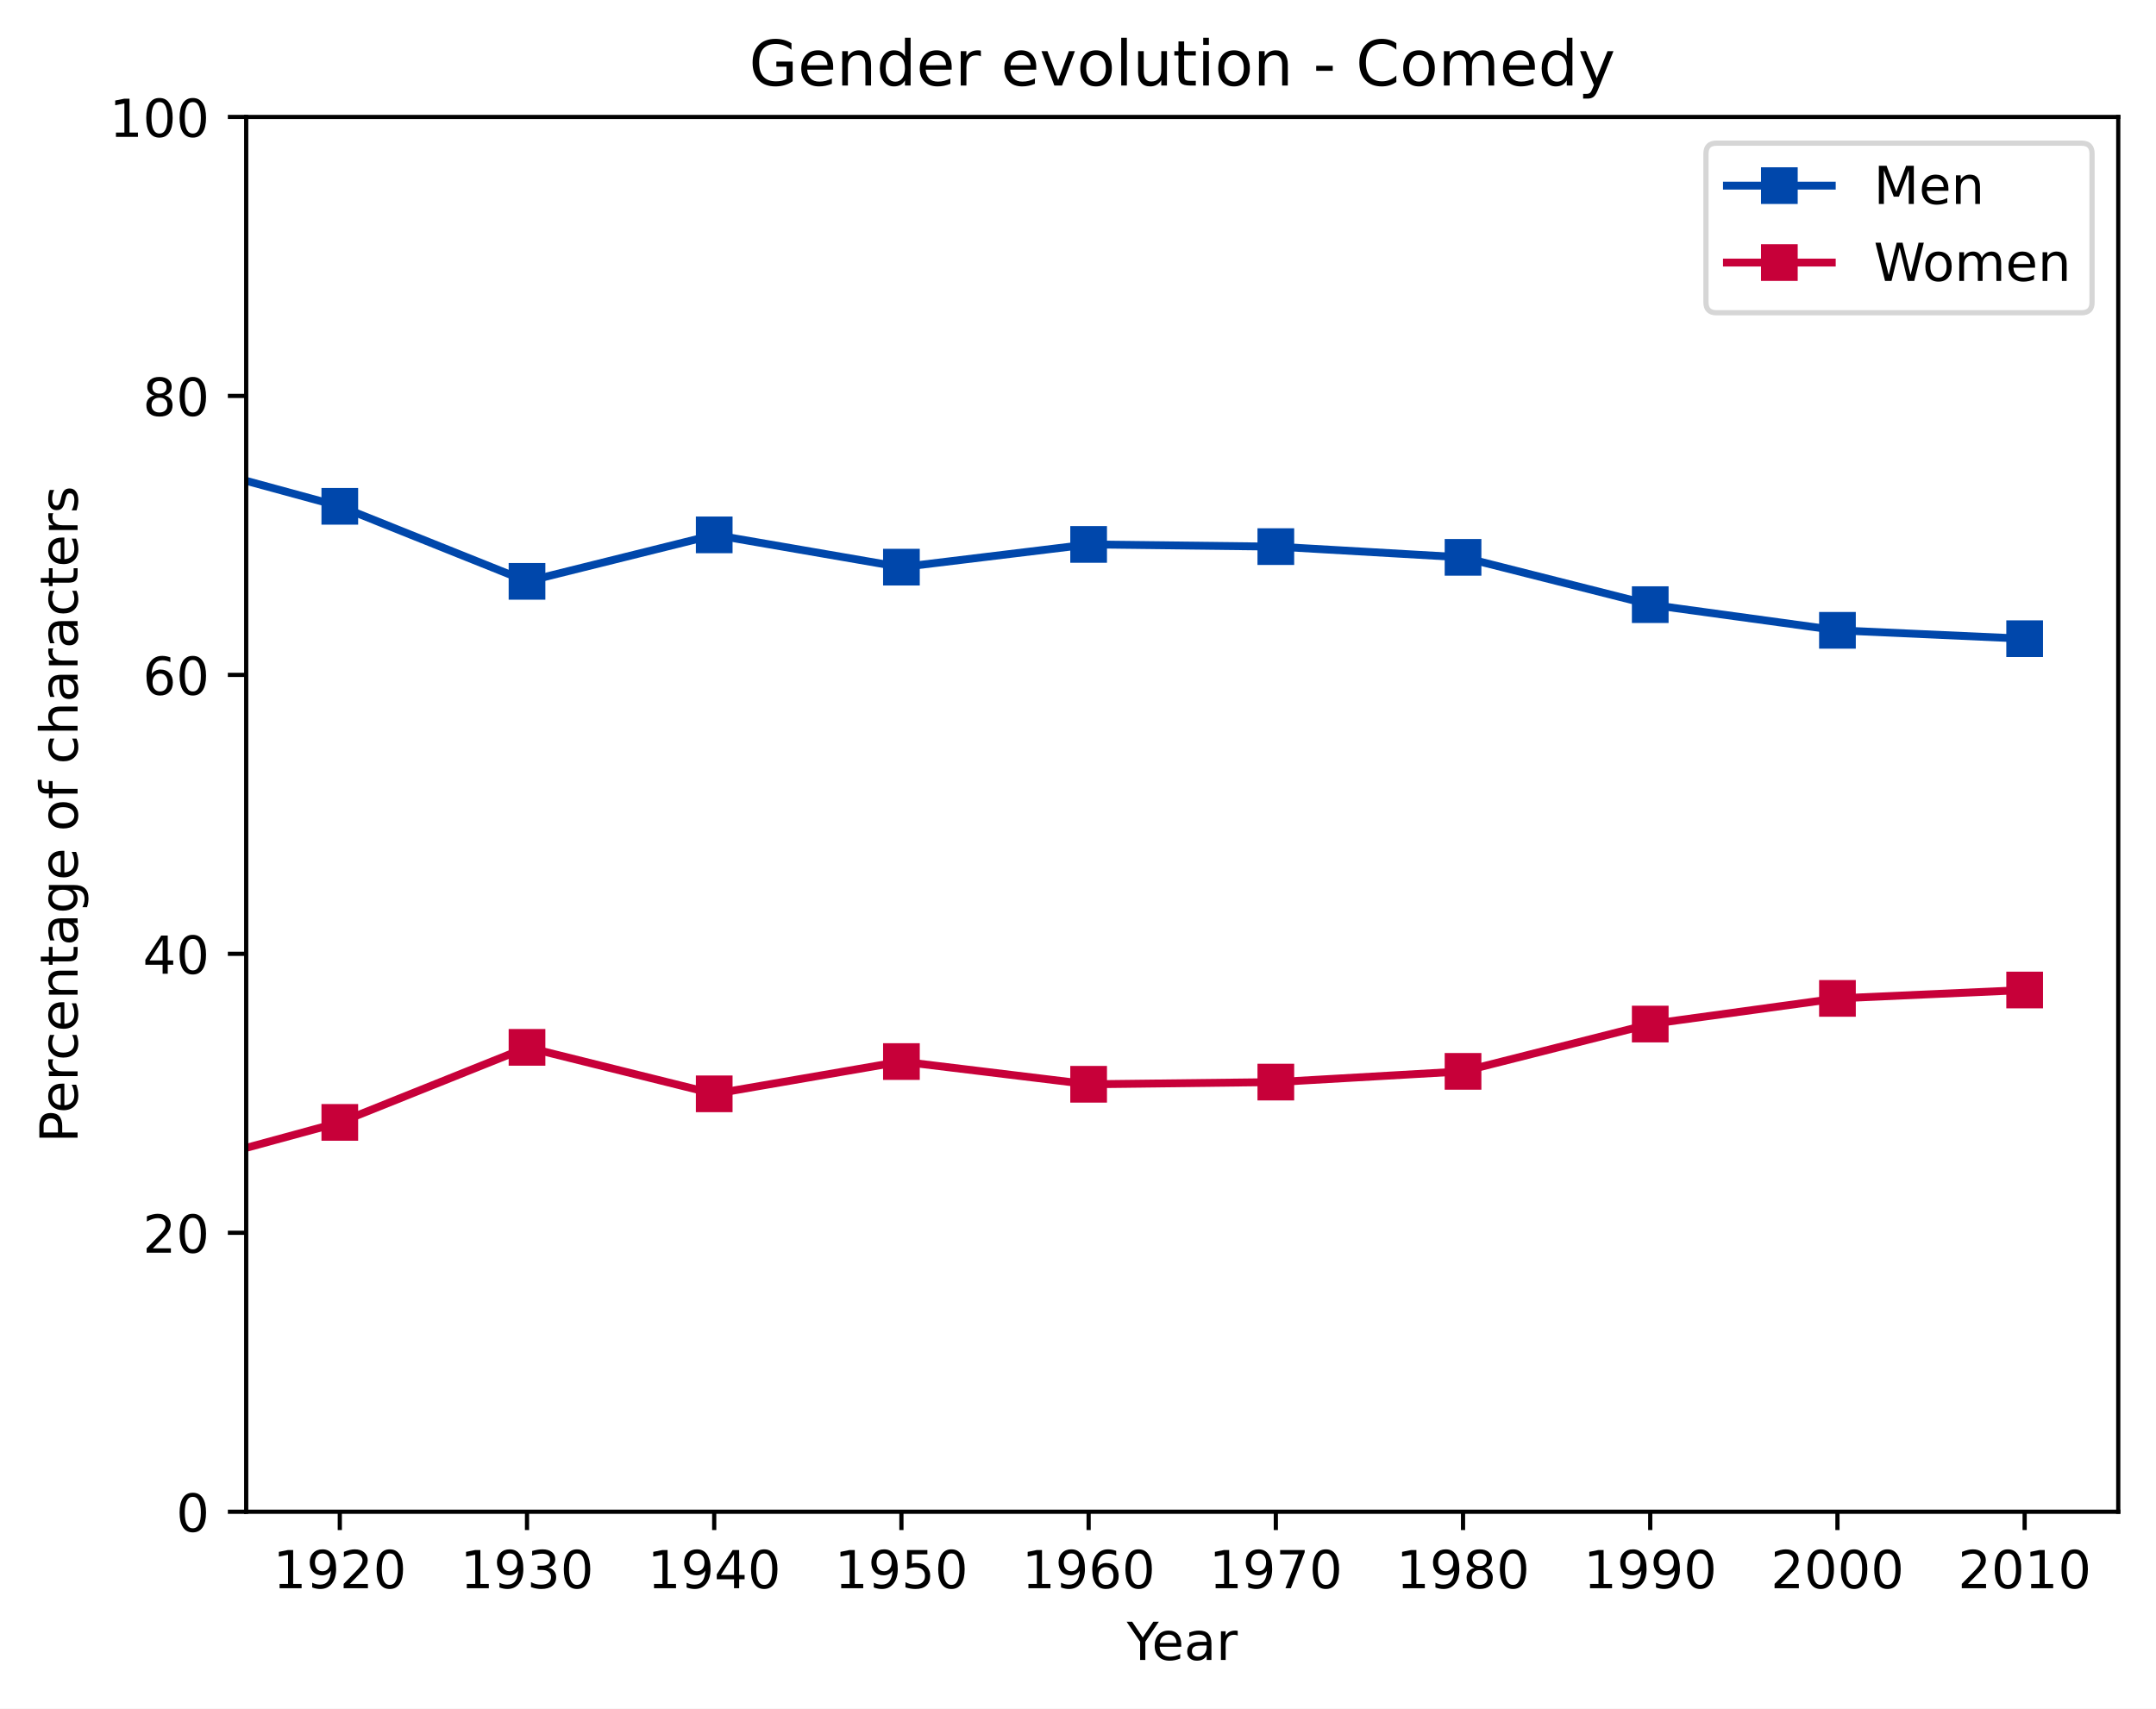
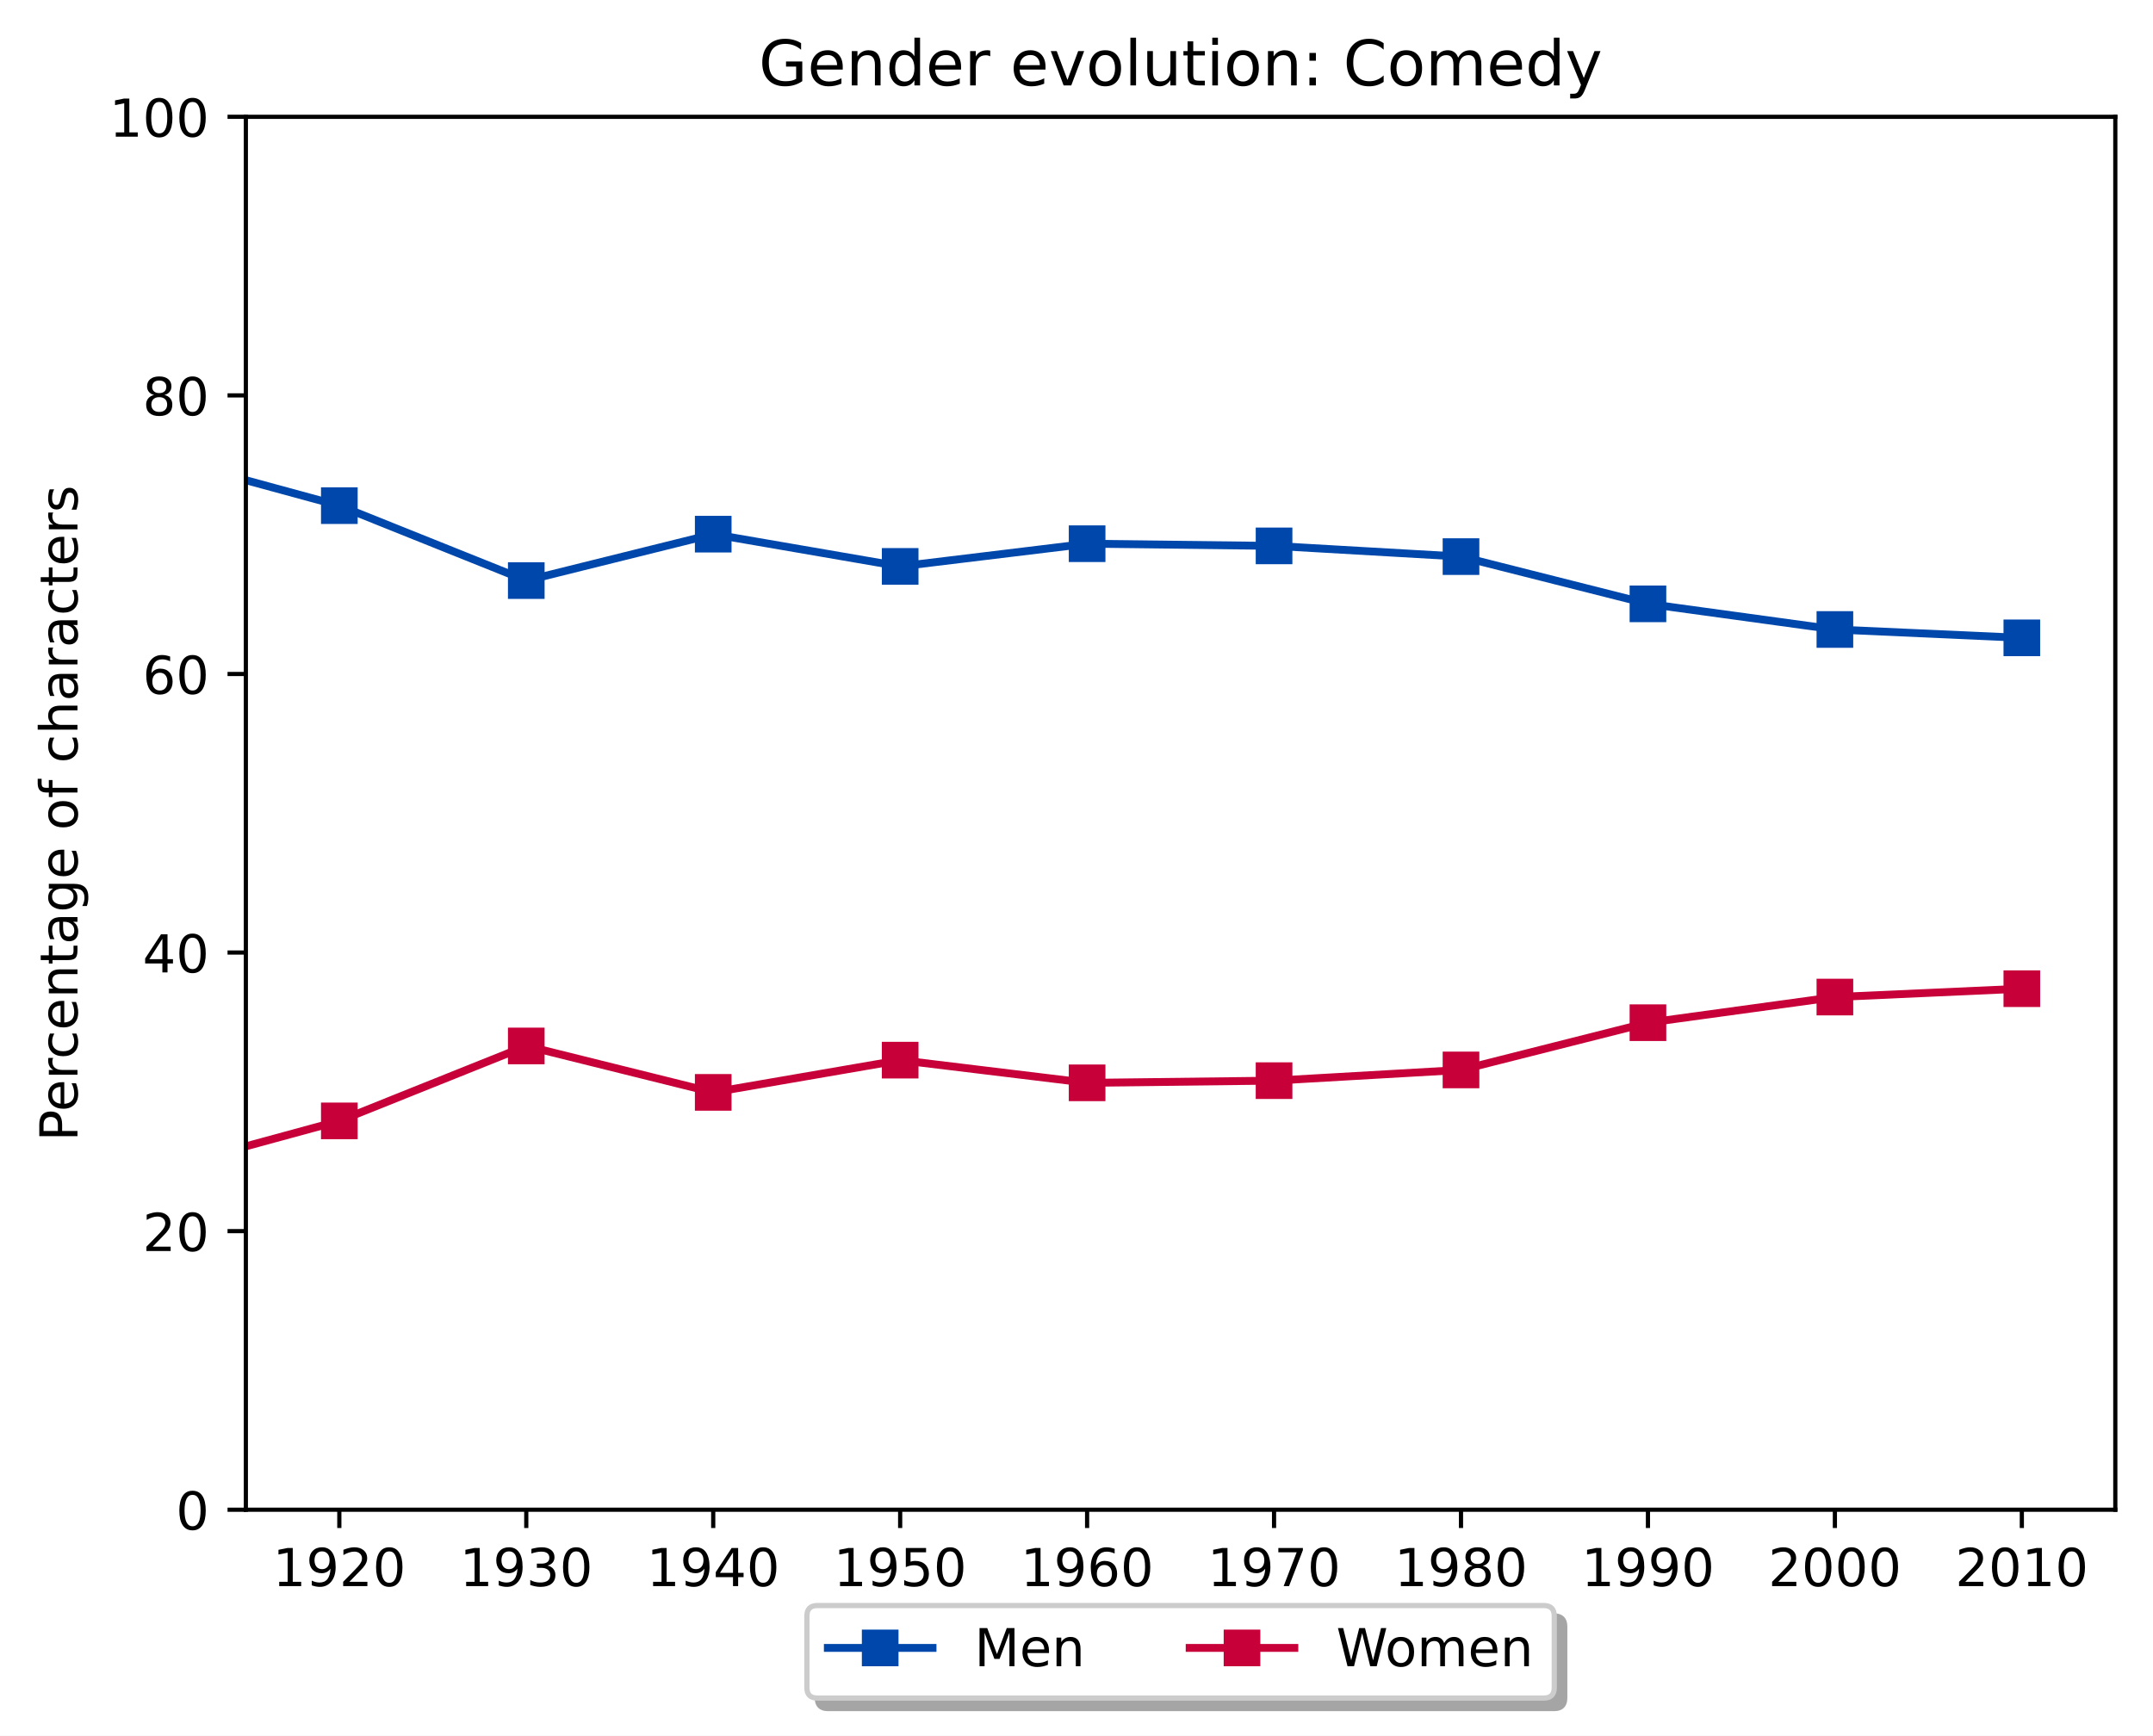
- <svg xmlns="http://www.w3.org/2000/svg" xmlns:xlink="http://www.w3.org/1999/xlink" width="411.286pt" height="325.986pt" viewBox="0 0 411.286 325.986" version="1.1">
+ <svg xmlns="http://www.w3.org/2000/svg" xmlns:xlink="http://www.w3.org/1999/xlink" width="411.286pt" height="331.614pt" viewBox="0 0 411.286 331.614" version="1.1">
  <defs>
    <style type="text/css">*{stroke-linejoin: round; stroke-linecap: butt}</style>
  </defs>
  <g id="figure_1">
    <g id="patch_1">
-       <path d="M 0 325.986  L 411.286 325.986  L 411.286 0  L 0 0  z " style="fill: #ffffff" />
+       <path d="M 0 331.614  L 411.286 331.614  L 411.286 0  L 0 0  z " style="fill: #ffffff" />
    </g>
    <g id="axes_1">
      <g id="patch_2">
        <path d="M 46.966 288.43  L 404.086 288.43  L 404.086 22.318  L 46.966 22.318  z " style="fill: #ffffff" />
      </g>
      <g id="matplotlib.axis_1">
        <g id="xtick_1">
          <g id="line2d_1">
            <defs>
-               <path id="maeb7e14c32" d="M 0 0  L 0 3.5  " style="stroke: #000000; stroke-width: 0.8" />
-             </defs>
-             <g>
-               <use xlink:href="#maeb7e14c32" x="64.822" y="288.43" style="stroke: #000000; stroke-width: 0.8" />
+               <path id="m5ded180613" d="M 0 0  L 0 3.5  " style="stroke: #000000; stroke-width: 0.8" />
+             </defs>
+             <g>
+               <use xlink:href="#m5ded180613" x="64.822" y="288.43" style="stroke: #000000; stroke-width: 0.8" />
            </g>
          </g>
          <g id="text_1">
            <g transform="translate(52.09663 303.0286)scale(0.1 -0.1)">
              <defs>
                <path id="DejaVuSans-31" d="M 794 531  L 1825 531  L 1825 4091  L 703 3866  L 703 4441  L 1819 4666  L 2450 4666  L 2450 531  L 3481 531  L 3481 0  L 794 0  L 794 531  z " transform="scale(0.015625)" />
                <path id="DejaVuSans-39" d="M 703 97  L 703 672  Q 941 559 1184 500  Q 1428 441 1663 441  Q 2288 441 2617 861  Q 2947 1281 2994 2138  Q 2813 1869 2534 1725  Q 2256 1581 1919 1581  Q 1219 1581 811 2004  Q 403 2428 403 3163  Q 403 3881 828 4315  Q 1253 4750 1959 4750  Q 2769 4750 3195 4129  Q 3622 3509 3622 2328  Q 3622 1225 3098 567  Q 2575 -91 1691 -91  Q 1453 -91 1209 -44  Q 966 3 703 97  z M 1959 2075  Q 2384 2075 2632 2365  Q 2881 2656 2881 3163  Q 2881 3666 2632 3958  Q 2384 4250 1959 4250  Q 1534 4250 1286 3958  Q 1038 3666 1038 3163  Q 1038 2656 1286 2365  Q 1534 2075 1959 2075  z " transform="scale(0.015625)" />
                <path id="DejaVuSans-32" d="M 1228 531  L 3431 531  L 3431 0  L 469 0  L 469 531  Q 828 903 1448 1529  Q 2069 2156 2228 2338  Q 2531 2678 2651 2914  Q 2772 3150 2772 3378  Q 2772 3750 2511 3984  Q 2250 4219 1831 4219  Q 1534 4219 1204 4116  Q 875 4013 500 3803  L 500 4441  Q 881 4594 1212 4672  Q 1544 4750 1819 4750  Q 2544 4750 2975 4387  Q 3406 4025 3406 3419  Q 3406 3131 3298 2873  Q 3191 2616 2906 2266  Q 2828 2175 2409 1742  Q 1991 1309 1228 531  z " transform="scale(0.015625)" />
                <path id="DejaVuSans-30" d="M 2034 4250  Q 1547 4250 1301 3770  Q 1056 3291 1056 2328  Q 1056 1369 1301 889  Q 1547 409 2034 409  Q 2525 409 2770 889  Q 3016 1369 3016 2328  Q 3016 3291 2770 3770  Q 2525 4250 2034 4250  z M 2034 4750  Q 2819 4750 3233 4129  Q 3647 3509 3647 2328  Q 3647 1150 3233 529  Q 2819 -91 2034 -91  Q 1250 -91 836 529  Q 422 1150 422 2328  Q 422 3509 836 4129  Q 1250 4750 2034 4750  z " transform="scale(0.015625)" />
              </defs>
              <use xlink:href="#DejaVuSans-31" />
              <use xlink:href="#DejaVuSans-39" x="63.623" />
              <use xlink:href="#DejaVuSans-32" x="127.246" />
              <use xlink:href="#DejaVuSans-30" x="190.869" />
            </g>
          </g>
        </g>
        <g id="xtick_2">
          <g id="line2d_2">
            <g>
-               <use xlink:href="#maeb7e14c32" x="100.534" y="288.43" style="stroke: #000000; stroke-width: 0.8" />
+               <use xlink:href="#m5ded180613" x="100.534" y="288.43" style="stroke: #000000; stroke-width: 0.8" />
            </g>
          </g>
          <g id="text_2">
            <g transform="translate(87.80863 303.0286)scale(0.1 -0.1)">
              <defs>
                <path id="DejaVuSans-33" d="M 2597 2516  Q 3050 2419 3304 2112  Q 3559 1806 3559 1356  Q 3559 666 3084 287  Q 2609 -91 1734 -91  Q 1441 -91 1130 -33  Q 819 25 488 141  L 488 750  Q 750 597 1062 519  Q 1375 441 1716 441  Q 2309 441 2620 675  Q 2931 909 2931 1356  Q 2931 1769 2642 2001  Q 2353 2234 1838 2234  L 1294 2234  L 1294 2753  L 1863 2753  Q 2328 2753 2575 2939  Q 2822 3125 2822 3475  Q 2822 3834 2567 4026  Q 2313 4219 1838 4219  Q 1578 4219 1281 4162  Q 984 4106 628 3988  L 628 4550  Q 988 4650 1302 4700  Q 1616 4750 1894 4750  Q 2613 4750 3031 4423  Q 3450 4097 3450 3541  Q 3450 3153 3228 2886  Q 3006 2619 2597 2516  z " transform="scale(0.015625)" />
              </defs>
              <use xlink:href="#DejaVuSans-31" />
              <use xlink:href="#DejaVuSans-39" x="63.623" />
              <use xlink:href="#DejaVuSans-33" x="127.246" />
              <use xlink:href="#DejaVuSans-30" x="190.869" />
            </g>
          </g>
        </g>
        <g id="xtick_3">
          <g id="line2d_3">
            <g>
-               <use xlink:href="#maeb7e14c32" x="136.246" y="288.43" style="stroke: #000000; stroke-width: 0.8" />
+               <use xlink:href="#m5ded180613" x="136.246" y="288.43" style="stroke: #000000; stroke-width: 0.8" />
            </g>
          </g>
          <g id="text_3">
            <g transform="translate(123.5206 303.0286)scale(0.1 -0.1)">
              <defs>
                <path id="DejaVuSans-34" d="M 2419 4116  L 825 1625  L 2419 1625  L 2419 4116  z M 2253 4666  L 3047 4666  L 3047 1625  L 3713 1625  L 3713 1100  L 3047 1100  L 3047 0  L 2419 0  L 2419 1100  L 313 1100  L 313 1709  L 2253 4666  z " transform="scale(0.015625)" />
              </defs>
              <use xlink:href="#DejaVuSans-31" />
              <use xlink:href="#DejaVuSans-39" x="63.623" />
              <use xlink:href="#DejaVuSans-34" x="127.246" />
              <use xlink:href="#DejaVuSans-30" x="190.869" />
            </g>
          </g>
        </g>
        <g id="xtick_4">
          <g id="line2d_4">
            <g>
-               <use xlink:href="#maeb7e14c32" x="171.958" y="288.43" style="stroke: #000000; stroke-width: 0.8" />
+               <use xlink:href="#m5ded180613" x="171.958" y="288.43" style="stroke: #000000; stroke-width: 0.8" />
            </g>
          </g>
          <g id="text_4">
            <g transform="translate(159.2326 303.0286)scale(0.1 -0.1)">
              <defs>
                <path id="DejaVuSans-35" d="M 691 4666  L 3169 4666  L 3169 4134  L 1269 4134  L 1269 2991  Q 1406 3038 1543 3061  Q 1681 3084 1819 3084  Q 2600 3084 3056 2656  Q 3513 2228 3513 1497  Q 3513 744 3044 326  Q 2575 -91 1722 -91  Q 1428 -91 1123 -41  Q 819 9 494 109  L 494 744  Q 775 591 1075 516  Q 1375 441 1709 441  Q 2250 441 2565 725  Q 2881 1009 2881 1497  Q 2881 1984 2565 2268  Q 2250 2553 1709 2553  Q 1456 2553 1204 2497  Q 953 2441 691 2322  L 691 4666  z " transform="scale(0.015625)" />
              </defs>
              <use xlink:href="#DejaVuSans-31" />
              <use xlink:href="#DejaVuSans-39" x="63.623" />
              <use xlink:href="#DejaVuSans-35" x="127.246" />
              <use xlink:href="#DejaVuSans-30" x="190.869" />
            </g>
          </g>
        </g>
        <g id="xtick_5">
          <g id="line2d_5">
            <g>
-               <use xlink:href="#maeb7e14c32" x="207.67" y="288.43" style="stroke: #000000; stroke-width: 0.8" />
+               <use xlink:href="#m5ded180613" x="207.67" y="288.43" style="stroke: #000000; stroke-width: 0.8" />
            </g>
          </g>
          <g id="text_5">
            <g transform="translate(194.9446 303.0286)scale(0.1 -0.1)">
              <defs>
                <path id="DejaVuSans-36" d="M 2113 2584  Q 1688 2584 1439 2293  Q 1191 2003 1191 1497  Q 1191 994 1439 701  Q 1688 409 2113 409  Q 2538 409 2786 701  Q 3034 994 3034 1497  Q 3034 2003 2786 2293  Q 2538 2584 2113 2584  z M 3366 4563  L 3366 3988  Q 3128 4100 2886 4159  Q 2644 4219 2406 4219  Q 1781 4219 1451 3797  Q 1122 3375 1075 2522  Q 1259 2794 1537 2939  Q 1816 3084 2150 3084  Q 2853 3084 3261 2657  Q 3669 2231 3669 1497  Q 3669 778 3244 343  Q 2819 -91 2113 -91  Q 1303 -91 875 529  Q 447 1150 447 2328  Q 447 3434 972 4092  Q 1497 4750 2381 4750  Q 2619 4750 2861 4703  Q 3103 4656 3366 4563  z " transform="scale(0.015625)" />
              </defs>
              <use xlink:href="#DejaVuSans-31" />
              <use xlink:href="#DejaVuSans-39" x="63.623" />
              <use xlink:href="#DejaVuSans-36" x="127.246" />
              <use xlink:href="#DejaVuSans-30" x="190.869" />
            </g>
          </g>
        </g>
        <g id="xtick_6">
          <g id="line2d_6">
            <g>
-               <use xlink:href="#maeb7e14c32" x="243.382" y="288.43" style="stroke: #000000; stroke-width: 0.8" />
+               <use xlink:href="#m5ded180613" x="243.382" y="288.43" style="stroke: #000000; stroke-width: 0.8" />
            </g>
          </g>
          <g id="text_6">
            <g transform="translate(230.6566 303.0286)scale(0.1 -0.1)">
              <defs>
                <path id="DejaVuSans-37" d="M 525 4666  L 3525 4666  L 3525 4397  L 1831 0  L 1172 0  L 2766 4134  L 525 4134  L 525 4666  z " transform="scale(0.015625)" />
              </defs>
              <use xlink:href="#DejaVuSans-31" />
              <use xlink:href="#DejaVuSans-39" x="63.623" />
              <use xlink:href="#DejaVuSans-37" x="127.246" />
              <use xlink:href="#DejaVuSans-30" x="190.869" />
            </g>
          </g>
        </g>
        <g id="xtick_7">
          <g id="line2d_7">
            <g>
-               <use xlink:href="#maeb7e14c32" x="279.094" y="288.43" style="stroke: #000000; stroke-width: 0.8" />
+               <use xlink:href="#m5ded180613" x="279.094" y="288.43" style="stroke: #000000; stroke-width: 0.8" />
            </g>
          </g>
          <g id="text_7">
            <g transform="translate(266.3686 303.0286)scale(0.1 -0.1)">
              <defs>
                <path id="DejaVuSans-38" d="M 2034 2216  Q 1584 2216 1326 1975  Q 1069 1734 1069 1313  Q 1069 891 1326 650  Q 1584 409 2034 409  Q 2484 409 2743 651  Q 3003 894 3003 1313  Q 3003 1734 2745 1975  Q 2488 2216 2034 2216  z M 1403 2484  Q 997 2584 770 2862  Q 544 3141 544 3541  Q 544 4100 942 4425  Q 1341 4750 2034 4750  Q 2731 4750 3128 4425  Q 3525 4100 3525 3541  Q 3525 3141 3298 2862  Q 3072 2584 2669 2484  Q 3125 2378 3379 2068  Q 3634 1759 3634 1313  Q 3634 634 3220 271  Q 2806 -91 2034 -91  Q 1263 -91 848 271  Q 434 634 434 1313  Q 434 1759 690 2068  Q 947 2378 1403 2484  z M 1172 3481  Q 1172 3119 1398 2916  Q 1625 2713 2034 2713  Q 2441 2713 2670 2916  Q 2900 3119 2900 3481  Q 2900 3844 2670 4047  Q 2441 4250 2034 4250  Q 1625 4250 1398 4047  Q 1172 3844 1172 3481  z " transform="scale(0.015625)" />
              </defs>
              <use xlink:href="#DejaVuSans-31" />
              <use xlink:href="#DejaVuSans-39" x="63.623" />
              <use xlink:href="#DejaVuSans-38" x="127.246" />
              <use xlink:href="#DejaVuSans-30" x="190.869" />
            </g>
          </g>
        </g>
        <g id="xtick_8">
          <g id="line2d_8">
            <g>
-               <use xlink:href="#maeb7e14c32" x="314.806" y="288.43" style="stroke: #000000; stroke-width: 0.8" />
+               <use xlink:href="#m5ded180613" x="314.806" y="288.43" style="stroke: #000000; stroke-width: 0.8" />
            </g>
          </g>
          <g id="text_8">
            <g transform="translate(302.0806 303.0286)scale(0.1 -0.1)">
              <use xlink:href="#DejaVuSans-31" />
              <use xlink:href="#DejaVuSans-39" x="63.623" />
              <use xlink:href="#DejaVuSans-39" x="127.246" />
              <use xlink:href="#DejaVuSans-30" x="190.869" />
            </g>
          </g>
        </g>
        <g id="xtick_9">
          <g id="line2d_9">
            <g>
-               <use xlink:href="#maeb7e14c32" x="350.518" y="288.43" style="stroke: #000000; stroke-width: 0.8" />
+               <use xlink:href="#m5ded180613" x="350.518" y="288.43" style="stroke: #000000; stroke-width: 0.8" />
            </g>
          </g>
          <g id="text_9">
            <g transform="translate(337.7926 303.0286)scale(0.1 -0.1)">
              <use xlink:href="#DejaVuSans-32" />
              <use xlink:href="#DejaVuSans-30" x="63.623" />
              <use xlink:href="#DejaVuSans-30" x="127.246" />
              <use xlink:href="#DejaVuSans-30" x="190.869" />
            </g>
          </g>
        </g>
        <g id="xtick_10">
          <g id="line2d_10">
            <g>
-               <use xlink:href="#maeb7e14c32" x="386.23" y="288.43" style="stroke: #000000; stroke-width: 0.8" />
+               <use xlink:href="#m5ded180613" x="386.23" y="288.43" style="stroke: #000000; stroke-width: 0.8" />
            </g>
          </g>
          <g id="text_10">
            <g transform="translate(373.5046 303.0286)scale(0.1 -0.1)">
              <use xlink:href="#DejaVuSans-32" />
              <use xlink:href="#DejaVuSans-30" x="63.623" />
              <use xlink:href="#DejaVuSans-31" x="127.246" />
              <use xlink:href="#DejaVuSans-30" x="190.869" />
            </g>
          </g>
        </g>
        <g id="text_11">
          <g transform="translate(214.9381 316.7067)scale(0.1 -0.1)">
            <defs>
              <path id="DejaVuSans-59" d="M -13 4666  L 666 4666  L 1959 2747  L 3244 4666  L 3922 4666  L 2272 2222  L 2272 0  L 1638 0  L 1638 2222  L -13 4666  z " transform="scale(0.015625)" />
              <path id="DejaVuSans-65" d="M 3597 1894  L 3597 1613  L 953 1613  Q 991 1019 1311 708  Q 1631 397 2203 397  Q 2534 397 2845 478  Q 3156 559 3463 722  L 3463 178  Q 3153 47 2828 -22  Q 2503 -91 2169 -91  Q 1331 -91 842 396  Q 353 884 353 1716  Q 353 2575 817 3079  Q 1281 3584 2069 3584  Q 2775 3584 3186 3129  Q 3597 2675 3597 1894  z M 3022 2063  Q 3016 2534 2758 2815  Q 2500 3097 2075 3097  Q 1594 3097 1305 2825  Q 1016 2553 972 2059  L 3022 2063  z " transform="scale(0.015625)" />
              <path id="DejaVuSans-61" d="M 2194 1759  Q 1497 1759 1228 1600  Q 959 1441 959 1056  Q 959 750 1161 570  Q 1363 391 1709 391  Q 2188 391 2477 730  Q 2766 1069 2766 1631  L 2766 1759  L 2194 1759  z M 3341 1997  L 3341 0  L 2766 0  L 2766 531  Q 2569 213 2275 61  Q 1981 -91 1556 -91  Q 1019 -91 701 211  Q 384 513 384 1019  Q 384 1609 779 1909  Q 1175 2209 1959 2209  L 2766 2209  L 2766 2266  Q 2766 2663 2505 2880  Q 2244 3097 1772 3097  Q 1472 3097 1187 3025  Q 903 2953 641 2809  L 641 3341  Q 956 3463 1253 3523  Q 1550 3584 1831 3584  Q 2591 3584 2966 3190  Q 3341 2797 3341 1997  z " transform="scale(0.015625)" />
              <path id="DejaVuSans-72" d="M 2631 2963  Q 2534 3019 2420 3045  Q 2306 3072 2169 3072  Q 1681 3072 1420 2755  Q 1159 2438 1159 1844  L 1159 0  L 581 0  L 581 3500  L 1159 3500  L 1159 2956  Q 1341 3275 1631 3429  Q 1922 3584 2338 3584  Q 2397 3584 2469 3576  Q 2541 3569 2628 3553  L 2631 2963  z " transform="scale(0.015625)" />
            </defs>
            <use xlink:href="#DejaVuSans-59" />
            <use xlink:href="#DejaVuSans-65" x="47.834" />
            <use xlink:href="#DejaVuSans-61" x="109.357" />
            <use xlink:href="#DejaVuSans-72" x="170.637" />
          </g>
        </g>
      </g>
      <g id="matplotlib.axis_2">
        <g id="ytick_1">
          <g id="line2d_11">
            <defs>
-               <path id="m9a19dc8544" d="M 0 0  L -3.5 0  " style="stroke: #000000; stroke-width: 0.8" />
-             </defs>
-             <g>
-               <use xlink:href="#m9a19dc8544" x="46.966" y="288.43" style="stroke: #000000; stroke-width: 0.8" />
+               <path id="ma70b555f16" d="M 0 0  L -3.5 0  " style="stroke: #000000; stroke-width: 0.8" />
+             </defs>
+             <g>
+               <use xlink:href="#ma70b555f16" x="46.966" y="288.43" style="stroke: #000000; stroke-width: 0.8" />
            </g>
          </g>
          <g id="text_12">
            <g transform="translate(33.60312 292.2293)scale(0.1 -0.1)">
              <use xlink:href="#DejaVuSans-30" />
            </g>
          </g>
        </g>
        <g id="ytick_2">
          <g id="line2d_12">
            <g>
-               <use xlink:href="#m9a19dc8544" x="46.966" y="235.208" style="stroke: #000000; stroke-width: 0.8" />
+               <use xlink:href="#ma70b555f16" x="46.966" y="235.208" style="stroke: #000000; stroke-width: 0.8" />
            </g>
          </g>
          <g id="text_13">
            <g transform="translate(27.24063 239.0069)scale(0.1 -0.1)">
              <use xlink:href="#DejaVuSans-32" />
              <use xlink:href="#DejaVuSans-30" x="63.623" />
            </g>
          </g>
        </g>
        <g id="ytick_3">
          <g id="line2d_13">
            <g>
-               <use xlink:href="#m9a19dc8544" x="46.966" y="181.985" style="stroke: #000000; stroke-width: 0.8" />
+               <use xlink:href="#ma70b555f16" x="46.966" y="181.985" style="stroke: #000000; stroke-width: 0.8" />
            </g>
          </g>
          <g id="text_14">
            <g transform="translate(27.24063 185.7845)scale(0.1 -0.1)">
              <use xlink:href="#DejaVuSans-34" />
              <use xlink:href="#DejaVuSans-30" x="63.623" />
            </g>
          </g>
        </g>
        <g id="ytick_4">
          <g id="line2d_14">
            <g>
-               <use xlink:href="#m9a19dc8544" x="46.966" y="128.763" style="stroke: #000000; stroke-width: 0.8" />
+               <use xlink:href="#ma70b555f16" x="46.966" y="128.763" style="stroke: #000000; stroke-width: 0.8" />
            </g>
          </g>
          <g id="text_15">
            <g transform="translate(27.24063 132.5621)scale(0.1 -0.1)">
              <use xlink:href="#DejaVuSans-36" />
              <use xlink:href="#DejaVuSans-30" x="63.623" />
            </g>
          </g>
        </g>
        <g id="ytick_5">
          <g id="line2d_15">
            <g>
-               <use xlink:href="#m9a19dc8544" x="46.966" y="75.541" style="stroke: #000000; stroke-width: 0.8" />
+               <use xlink:href="#ma70b555f16" x="46.966" y="75.541" style="stroke: #000000; stroke-width: 0.8" />
            </g>
          </g>
          <g id="text_16">
            <g transform="translate(27.24063 79.33974)scale(0.1 -0.1)">
              <use xlink:href="#DejaVuSans-38" />
              <use xlink:href="#DejaVuSans-30" x="63.623" />
            </g>
          </g>
        </g>
        <g id="ytick_6">
          <g id="line2d_16">
            <g>
-               <use xlink:href="#m9a19dc8544" x="46.966" y="22.318" style="stroke: #000000; stroke-width: 0.8" />
+               <use xlink:href="#ma70b555f16" x="46.966" y="22.318" style="stroke: #000000; stroke-width: 0.8" />
            </g>
          </g>
          <g id="text_17">
            <g transform="translate(20.87813 26.11734)scale(0.1 -0.1)">
              <use xlink:href="#DejaVuSans-31" />
              <use xlink:href="#DejaVuSans-30" x="63.623" />
              <use xlink:href="#DejaVuSans-30" x="127.246" />
            </g>
          </g>
        </g>
        <g id="text_18">
          <g transform="translate(14.79844 218.0421)rotate(-90)scale(0.1 -0.1)">
            <defs>
              <path id="DejaVuSans-50" d="M 1259 4147  L 1259 2394  L 2053 2394  Q 2494 2394 2734 2622  Q 2975 2850 2975 3272  Q 2975 3691 2734 3919  Q 2494 4147 2053 4147  L 1259 4147  z M 628 4666  L 2053 4666  Q 2838 4666 3239 4311  Q 3641 3956 3641 3272  Q 3641 2581 3239 2228  Q 2838 1875 2053 1875  L 1259 1875  L 1259 0  L 628 0  L 628 4666  z " transform="scale(0.015625)" />
              <path id="DejaVuSans-63" d="M 3122 3366  L 3122 2828  Q 2878 2963 2633 3030  Q 2388 3097 2138 3097  Q 1578 3097 1268 2742  Q 959 2388 959 1747  Q 959 1106 1268 751  Q 1578 397 2138 397  Q 2388 397 2633 464  Q 2878 531 3122 666  L 3122 134  Q 2881 22 2623 -34  Q 2366 -91 2075 -91  Q 1284 -91 818 406  Q 353 903 353 1747  Q 353 2603 823 3093  Q 1294 3584 2113 3584  Q 2378 3584 2631 3529  Q 2884 3475 3122 3366  z " transform="scale(0.015625)" />
              <path id="DejaVuSans-6e" d="M 3513 2113  L 3513 0  L 2938 0  L 2938 2094  Q 2938 2591 2744 2837  Q 2550 3084 2163 3084  Q 1697 3084 1428 2787  Q 1159 2491 1159 1978  L 1159 0  L 581 0  L 581 3500  L 1159 3500  L 1159 2956  Q 1366 3272 1645 3428  Q 1925 3584 2291 3584  Q 2894 3584 3203 3211  Q 3513 2838 3513 2113  z " transform="scale(0.015625)" />
              <path id="DejaVuSans-74" d="M 1172 4494  L 1172 3500  L 2356 3500  L 2356 3053  L 1172 3053  L 1172 1153  Q 1172 725 1289 603  Q 1406 481 1766 481  L 2356 481  L 2356 0  L 1766 0  Q 1100 0 847 248  Q 594 497 594 1153  L 594 3053  L 172 3053  L 172 3500  L 594 3500  L 594 4494  L 1172 4494  z " transform="scale(0.015625)" />
              <path id="DejaVuSans-67" d="M 2906 1791  Q 2906 2416 2648 2759  Q 2391 3103 1925 3103  Q 1463 3103 1205 2759  Q 947 2416 947 1791  Q 947 1169 1205 825  Q 1463 481 1925 481  Q 2391 481 2648 825  Q 2906 1169 2906 1791  z M 3481 434  Q 3481 -459 3084 -895  Q 2688 -1331 1869 -1331  Q 1566 -1331 1297 -1286  Q 1028 -1241 775 -1147  L 775 -588  Q 1028 -725 1275 -790  Q 1522 -856 1778 -856  Q 2344 -856 2625 -561  Q 2906 -266 2906 331  L 2906 616  Q 2728 306 2450 153  Q 2172 0 1784 0  Q 1141 0 747 490  Q 353 981 353 1791  Q 353 2603 747 3093  Q 1141 3584 1784 3584  Q 2172 3584 2450 3431  Q 2728 3278 2906 2969  L 2906 3500  L 3481 3500  L 3481 434  z " transform="scale(0.015625)" />
              <path id="DejaVuSans-20" transform="scale(0.015625)" />
              <path id="DejaVuSans-6f" d="M 1959 3097  Q 1497 3097 1228 2736  Q 959 2375 959 1747  Q 959 1119 1226 758  Q 1494 397 1959 397  Q 2419 397 2687 759  Q 2956 1122 2956 1747  Q 2956 2369 2687 2733  Q 2419 3097 1959 3097  z M 1959 3584  Q 2709 3584 3137 3096  Q 3566 2609 3566 1747  Q 3566 888 3137 398  Q 2709 -91 1959 -91  Q 1206 -91 779 398  Q 353 888 353 1747  Q 353 2609 779 3096  Q 1206 3584 1959 3584  z " transform="scale(0.015625)" />
              <path id="DejaVuSans-66" d="M 2375 4863  L 2375 4384  L 1825 4384  Q 1516 4384 1395 4259  Q 1275 4134 1275 3809  L 1275 3500  L 2222 3500  L 2222 3053  L 1275 3053  L 1275 0  L 697 0  L 697 3053  L 147 3053  L 147 3500  L 697 3500  L 697 3744  Q 697 4328 969 4595  Q 1241 4863 1831 4863  L 2375 4863  z " transform="scale(0.015625)" />
              <path id="DejaVuSans-68" d="M 3513 2113  L 3513 0  L 2938 0  L 2938 2094  Q 2938 2591 2744 2837  Q 2550 3084 2163 3084  Q 1697 3084 1428 2787  Q 1159 2491 1159 1978  L 1159 0  L 581 0  L 581 4863  L 1159 4863  L 1159 2956  Q 1366 3272 1645 3428  Q 1925 3584 2291 3584  Q 2894 3584 3203 3211  Q 3513 2838 3513 2113  z " transform="scale(0.015625)" />
              <path id="DejaVuSans-73" d="M 2834 3397  L 2834 2853  Q 2591 2978 2328 3040  Q 2066 3103 1784 3103  Q 1356 3103 1142 2972  Q 928 2841 928 2578  Q 928 2378 1081 2264  Q 1234 2150 1697 2047  L 1894 2003  Q 2506 1872 2764 1633  Q 3022 1394 3022 966  Q 3022 478 2636 193  Q 2250 -91 1575 -91  Q 1294 -91 989 -36  Q 684 19 347 128  L 347 722  Q 666 556 975 473  Q 1284 391 1588 391  Q 1994 391 2212 530  Q 2431 669 2431 922  Q 2431 1156 2273 1281  Q 2116 1406 1581 1522  L 1381 1569  Q 847 1681 609 1914  Q 372 2147 372 2553  Q 372 3047 722 3315  Q 1072 3584 1716 3584  Q 2034 3584 2315 3537  Q 2597 3491 2834 3397  z " transform="scale(0.015625)" />
            </defs>
            <use xlink:href="#DejaVuSans-50" />
            <use xlink:href="#DejaVuSans-65" x="56.678" />
            <use xlink:href="#DejaVuSans-72" x="118.201" />
            <use xlink:href="#DejaVuSans-63" x="157.064" />
            <use xlink:href="#DejaVuSans-65" x="212.045" />
            <use xlink:href="#DejaVuSans-6e" x="273.568" />
            <use xlink:href="#DejaVuSans-74" x="336.947" />
            <use xlink:href="#DejaVuSans-61" x="376.156" />
            <use xlink:href="#DejaVuSans-67" x="437.436" />
            <use xlink:href="#DejaVuSans-65" x="500.912" />
            <use xlink:href="#DejaVuSans-20" x="562.436" />
            <use xlink:href="#DejaVuSans-6f" x="594.223" />
            <use xlink:href="#DejaVuSans-66" x="655.404" />
            <use xlink:href="#DejaVuSans-20" x="690.609" />
            <use xlink:href="#DejaVuSans-63" x="722.396" />
            <use xlink:href="#DejaVuSans-68" x="777.377" />
            <use xlink:href="#DejaVuSans-61" x="840.756" />
            <use xlink:href="#DejaVuSans-72" x="902.035" />
            <use xlink:href="#DejaVuSans-61" x="943.148" />
            <use xlink:href="#DejaVuSans-63" x="1004.428" />
            <use xlink:href="#DejaVuSans-74" x="1059.408" />
            <use xlink:href="#DejaVuSans-65" x="1098.617" />
            <use xlink:href="#DejaVuSans-72" x="1160.141" />
            <use xlink:href="#DejaVuSans-73" x="1201.254" />
          </g>
        </g>
      </g>
      <g id="line2d_17">
-         <path d="M -1 69.841  L 29.11 86.881  L 64.822 96.602  L 100.534 110.92  L 136.246 102.05  L 171.958 108.209  L 207.67 103.875  L 243.382 104.291  L 279.094 106.339  L 314.806 115.364  L 350.518 120.262  L 386.23 121.86  " clip-path="url(#p44dbdc1748)" style="fill: none; stroke: #0047ab; stroke-width: 1.5; stroke-linecap: square" />
+         <path d="M -1 69.841  L 29.11 86.881  L 64.822 96.602  L 100.534 110.92  L 136.246 102.05  L 171.958 108.209  L 207.67 103.875  L 243.382 104.291  L 279.094 106.339  L 314.806 115.364  L 350.518 120.262  L 386.23 121.86  " clip-path="url(#p9104657a63)" style="fill: none; stroke: #0047ab; stroke-width: 1.5; stroke-linecap: square" />
        <defs>
-           <path id="ma6e1f1f59f" d="M -3 3  L 3 3  L 3 -3  L -3 -3  z " style="stroke: #0047ab; stroke-linejoin: miter" />
+           <path id="m8cc9ddf319" d="M -3 3  L 3 3  L 3 -3  L -3 -3  z " style="stroke: #0047ab; stroke-linejoin: miter" />
        </defs>
-         <g clip-path="url(#p44dbdc1748)">
-           <use xlink:href="#ma6e1f1f59f" x="-1" y="69.841" style="fill: #0047ab; stroke: #0047ab; stroke-linejoin: miter" />
-           <use xlink:href="#ma6e1f1f59f" x="29.11" y="86.881" style="fill: #0047ab; stroke: #0047ab; stroke-linejoin: miter" />
-           <use xlink:href="#ma6e1f1f59f" x="64.822" y="96.602" style="fill: #0047ab; stroke: #0047ab; stroke-linejoin: miter" />
-           <use xlink:href="#ma6e1f1f59f" x="100.534" y="110.92" style="fill: #0047ab; stroke: #0047ab; stroke-linejoin: miter" />
-           <use xlink:href="#ma6e1f1f59f" x="136.246" y="102.05" style="fill: #0047ab; stroke: #0047ab; stroke-linejoin: miter" />
-           <use xlink:href="#ma6e1f1f59f" x="171.958" y="108.209" style="fill: #0047ab; stroke: #0047ab; stroke-linejoin: miter" />
-           <use xlink:href="#ma6e1f1f59f" x="207.67" y="103.875" style="fill: #0047ab; stroke: #0047ab; stroke-linejoin: miter" />
-           <use xlink:href="#ma6e1f1f59f" x="243.382" y="104.291" style="fill: #0047ab; stroke: #0047ab; stroke-linejoin: miter" />
-           <use xlink:href="#ma6e1f1f59f" x="279.094" y="106.339" style="fill: #0047ab; stroke: #0047ab; stroke-linejoin: miter" />
-           <use xlink:href="#ma6e1f1f59f" x="314.806" y="115.364" style="fill: #0047ab; stroke: #0047ab; stroke-linejoin: miter" />
-           <use xlink:href="#ma6e1f1f59f" x="350.518" y="120.262" style="fill: #0047ab; stroke: #0047ab; stroke-linejoin: miter" />
-           <use xlink:href="#ma6e1f1f59f" x="386.23" y="121.86" style="fill: #0047ab; stroke: #0047ab; stroke-linejoin: miter" />
+         <g clip-path="url(#p9104657a63)">
+           <use xlink:href="#m8cc9ddf319" x="-1" y="69.841" style="fill: #0047ab; stroke: #0047ab; stroke-linejoin: miter" />
+           <use xlink:href="#m8cc9ddf319" x="29.11" y="86.881" style="fill: #0047ab; stroke: #0047ab; stroke-linejoin: miter" />
+           <use xlink:href="#m8cc9ddf319" x="64.822" y="96.602" style="fill: #0047ab; stroke: #0047ab; stroke-linejoin: miter" />
+           <use xlink:href="#m8cc9ddf319" x="100.534" y="110.92" style="fill: #0047ab; stroke: #0047ab; stroke-linejoin: miter" />
+           <use xlink:href="#m8cc9ddf319" x="136.246" y="102.05" style="fill: #0047ab; stroke: #0047ab; stroke-linejoin: miter" />
+           <use xlink:href="#m8cc9ddf319" x="171.958" y="108.209" style="fill: #0047ab; stroke: #0047ab; stroke-linejoin: miter" />
+           <use xlink:href="#m8cc9ddf319" x="207.67" y="103.875" style="fill: #0047ab; stroke: #0047ab; stroke-linejoin: miter" />
+           <use xlink:href="#m8cc9ddf319" x="243.382" y="104.291" style="fill: #0047ab; stroke: #0047ab; stroke-linejoin: miter" />
+           <use xlink:href="#m8cc9ddf319" x="279.094" y="106.339" style="fill: #0047ab; stroke: #0047ab; stroke-linejoin: miter" />
+           <use xlink:href="#m8cc9ddf319" x="314.806" y="115.364" style="fill: #0047ab; stroke: #0047ab; stroke-linejoin: miter" />
+           <use xlink:href="#m8cc9ddf319" x="350.518" y="120.262" style="fill: #0047ab; stroke: #0047ab; stroke-linejoin: miter" />
+           <use xlink:href="#m8cc9ddf319" x="386.23" y="121.86" style="fill: #0047ab; stroke: #0047ab; stroke-linejoin: miter" />
        </g>
      </g>
      <g id="line2d_18">
-         <path d="M -1 240.908  L 29.11 223.867  L 64.822 214.146  L 100.534 199.829  L 136.246 208.698  L 171.958 202.539  L 207.67 206.874  L 243.382 206.457  L 279.094 204.41  L 314.806 195.384  L 350.518 190.487  L 386.23 188.888  " clip-path="url(#p44dbdc1748)" style="fill: none; stroke: #c70039; stroke-width: 1.5; stroke-linecap: square" />
+         <path d="M -1 240.908  L 29.11 223.867  L 64.822 214.146  L 100.534 199.829  L 136.246 208.698  L 171.958 202.539  L 207.67 206.874  L 243.382 206.457  L 279.094 204.41  L 314.806 195.384  L 350.518 190.487  L 386.23 188.888  " clip-path="url(#p9104657a63)" style="fill: none; stroke: #c70039; stroke-width: 1.5; stroke-linecap: square" />
        <defs>
-           <path id="me85634dee9" d="M -3 3  L 3 3  L 3 -3  L -3 -3  z " style="stroke: #c70039; stroke-linejoin: miter" />
+           <path id="m0e298bc47b" d="M -3 3  L 3 3  L 3 -3  L -3 -3  z " style="stroke: #c70039; stroke-linejoin: miter" />
        </defs>
-         <g clip-path="url(#p44dbdc1748)">
-           <use xlink:href="#me85634dee9" x="-1" y="240.908" style="fill: #c70039; stroke: #c70039; stroke-linejoin: miter" />
-           <use xlink:href="#me85634dee9" x="29.11" y="223.867" style="fill: #c70039; stroke: #c70039; stroke-linejoin: miter" />
-           <use xlink:href="#me85634dee9" x="64.822" y="214.146" style="fill: #c70039; stroke: #c70039; stroke-linejoin: miter" />
-           <use xlink:href="#me85634dee9" x="100.534" y="199.829" style="fill: #c70039; stroke: #c70039; stroke-linejoin: miter" />
-           <use xlink:href="#me85634dee9" x="136.246" y="208.698" style="fill: #c70039; stroke: #c70039; stroke-linejoin: miter" />
-           <use xlink:href="#me85634dee9" x="171.958" y="202.539" style="fill: #c70039; stroke: #c70039; stroke-linejoin: miter" />
-           <use xlink:href="#me85634dee9" x="207.67" y="206.874" style="fill: #c70039; stroke: #c70039; stroke-linejoin: miter" />
-           <use xlink:href="#me85634dee9" x="243.382" y="206.457" style="fill: #c70039; stroke: #c70039; stroke-linejoin: miter" />
-           <use xlink:href="#me85634dee9" x="279.094" y="204.41" style="fill: #c70039; stroke: #c70039; stroke-linejoin: miter" />
-           <use xlink:href="#me85634dee9" x="314.806" y="195.384" style="fill: #c70039; stroke: #c70039; stroke-linejoin: miter" />
-           <use xlink:href="#me85634dee9" x="350.518" y="190.487" style="fill: #c70039; stroke: #c70039; stroke-linejoin: miter" />
-           <use xlink:href="#me85634dee9" x="386.23" y="188.888" style="fill: #c70039; stroke: #c70039; stroke-linejoin: miter" />
+         <g clip-path="url(#p9104657a63)">
+           <use xlink:href="#m0e298bc47b" x="-1" y="240.908" style="fill: #c70039; stroke: #c70039; stroke-linejoin: miter" />
+           <use xlink:href="#m0e298bc47b" x="29.11" y="223.867" style="fill: #c70039; stroke: #c70039; stroke-linejoin: miter" />
+           <use xlink:href="#m0e298bc47b" x="64.822" y="214.146" style="fill: #c70039; stroke: #c70039; stroke-linejoin: miter" />
+           <use xlink:href="#m0e298bc47b" x="100.534" y="199.829" style="fill: #c70039; stroke: #c70039; stroke-linejoin: miter" />
+           <use xlink:href="#m0e298bc47b" x="136.246" y="208.698" style="fill: #c70039; stroke: #c70039; stroke-linejoin: miter" />
+           <use xlink:href="#m0e298bc47b" x="171.958" y="202.539" style="fill: #c70039; stroke: #c70039; stroke-linejoin: miter" />
+           <use xlink:href="#m0e298bc47b" x="207.67" y="206.874" style="fill: #c70039; stroke: #c70039; stroke-linejoin: miter" />
+           <use xlink:href="#m0e298bc47b" x="243.382" y="206.457" style="fill: #c70039; stroke: #c70039; stroke-linejoin: miter" />
+           <use xlink:href="#m0e298bc47b" x="279.094" y="204.41" style="fill: #c70039; stroke: #c70039; stroke-linejoin: miter" />
+           <use xlink:href="#m0e298bc47b" x="314.806" y="195.384" style="fill: #c70039; stroke: #c70039; stroke-linejoin: miter" />
+           <use xlink:href="#m0e298bc47b" x="350.518" y="190.487" style="fill: #c70039; stroke: #c70039; stroke-linejoin: miter" />
+           <use xlink:href="#m0e298bc47b" x="386.23" y="188.888" style="fill: #c70039; stroke: #c70039; stroke-linejoin: miter" />
        </g>
      </g>
      <g id="patch_3">
        <path d="M 46.966 288.43  L 46.966 22.318  " style="fill: none; stroke: #000000; stroke-width: 0.8; stroke-linejoin: miter; stroke-linecap: square" />
      </g>
      <g id="patch_4">
        <path d="M 404.086 288.43  L 404.086 22.318  " style="fill: none; stroke: #000000; stroke-width: 0.8; stroke-linejoin: miter; stroke-linecap: square" />
      </g>
      <g id="patch_5">
        <path d="M 46.966 288.43  L 404.086 288.43  " style="fill: none; stroke: #000000; stroke-width: 0.8; stroke-linejoin: miter; stroke-linecap: square" />
      </g>
      <g id="patch_6">
        <path d="M 46.966 22.318  L 404.086 22.318  " style="fill: none; stroke: #000000; stroke-width: 0.8; stroke-linejoin: miter; stroke-linecap: square" />
      </g>
      <g id="text_19">
-         <g transform="translate(142.8953 16.31812)scale(0.12 -0.12)">
+         <g transform="translate(144.9456 16.31812)scale(0.12 -0.12)">
          <defs>
            <path id="DejaVuSans-47" d="M 3809 666  L 3809 1919  L 2778 1919  L 2778 2438  L 4434 2438  L 4434 434  Q 4069 175 3628 42  Q 3188 -91 2688 -91  Q 1594 -91 976 548  Q 359 1188 359 2328  Q 359 3472 976 4111  Q 1594 4750 2688 4750  Q 3144 4750 3555 4637  Q 3966 4525 4313 4306  L 4313 3634  Q 3963 3931 3569 4081  Q 3175 4231 2741 4231  Q 1884 4231 1454 3753  Q 1025 3275 1025 2328  Q 1025 1384 1454 906  Q 1884 428 2741 428  Q 3075 428 3337 486  Q 3600 544 3809 666  z " transform="scale(0.015625)" />
            <path id="DejaVuSans-64" d="M 2906 2969  L 2906 4863  L 3481 4863  L 3481 0  L 2906 0  L 2906 525  Q 2725 213 2448 61  Q 2172 -91 1784 -91  Q 1150 -91 751 415  Q 353 922 353 1747  Q 353 2572 751 3078  Q 1150 3584 1784 3584  Q 2172 3584 2448 3432  Q 2725 3281 2906 2969  z M 947 1747  Q 947 1113 1208 752  Q 1469 391 1925 391  Q 2381 391 2643 752  Q 2906 1113 2906 1747  Q 2906 2381 2643 2742  Q 2381 3103 1925 3103  Q 1469 3103 1208 2742  Q 947 2381 947 1747  z " transform="scale(0.015625)" />
            <path id="DejaVuSans-76" d="M 191 3500  L 800 3500  L 1894 563  L 2988 3500  L 3597 3500  L 2284 0  L 1503 0  L 191 3500  z " transform="scale(0.015625)" />
            <path id="DejaVuSans-6c" d="M 603 4863  L 1178 4863  L 1178 0  L 603 0  L 603 4863  z " transform="scale(0.015625)" />
            <path id="DejaVuSans-75" d="M 544 1381  L 544 3500  L 1119 3500  L 1119 1403  Q 1119 906 1312 657  Q 1506 409 1894 409  Q 2359 409 2629 706  Q 2900 1003 2900 1516  L 2900 3500  L 3475 3500  L 3475 0  L 2900 0  L 2900 538  Q 2691 219 2414 64  Q 2138 -91 1772 -91  Q 1169 -91 856 284  Q 544 659 544 1381  z M 1991 3584  L 1991 3584  z " transform="scale(0.015625)" />
            <path id="DejaVuSans-69" d="M 603 3500  L 1178 3500  L 1178 0  L 603 0  L 603 3500  z M 603 4863  L 1178 4863  L 1178 4134  L 603 4134  L 603 4863  z " transform="scale(0.015625)" />
-             <path id="DejaVuSans-2d" d="M 313 2009  L 1997 2009  L 1997 1497  L 313 1497  L 313 2009  z " transform="scale(0.015625)" />
+             <path id="DejaVuSans-3a" d="M 750 794  L 1409 794  L 1409 0  L 750 0  L 750 794  z M 750 3309  L 1409 3309  L 1409 2516  L 750 2516  L 750 3309  z " transform="scale(0.015625)" />
            <path id="DejaVuSans-43" d="M 4122 4306  L 4122 3641  Q 3803 3938 3442 4084  Q 3081 4231 2675 4231  Q 1875 4231 1450 3742  Q 1025 3253 1025 2328  Q 1025 1406 1450 917  Q 1875 428 2675 428  Q 3081 428 3442 575  Q 3803 722 4122 1019  L 4122 359  Q 3791 134 3420 21  Q 3050 -91 2638 -91  Q 1578 -91 968 557  Q 359 1206 359 2328  Q 359 3453 968 4101  Q 1578 4750 2638 4750  Q 3056 4750 3426 4639  Q 3797 4528 4122 4306  z " transform="scale(0.015625)" />
            <path id="DejaVuSans-6d" d="M 3328 2828  Q 3544 3216 3844 3400  Q 4144 3584 4550 3584  Q 5097 3584 5394 3201  Q 5691 2819 5691 2113  L 5691 0  L 5113 0  L 5113 2094  Q 5113 2597 4934 2840  Q 4756 3084 4391 3084  Q 3944 3084 3684 2787  Q 3425 2491 3425 1978  L 3425 0  L 2847 0  L 2847 2094  Q 2847 2600 2669 2842  Q 2491 3084 2119 3084  Q 1678 3084 1418 2786  Q 1159 2488 1159 1978  L 1159 0  L 581 0  L 581 3500  L 1159 3500  L 1159 2956  Q 1356 3278 1631 3431  Q 1906 3584 2284 3584  Q 2666 3584 2933 3390  Q 3200 3197 3328 2828  z " transform="scale(0.015625)" />
            <path id="DejaVuSans-79" d="M 2059 -325  Q 1816 -950 1584 -1140  Q 1353 -1331 966 -1331  L 506 -1331  L 506 -850  L 844 -850  Q 1081 -850 1212 -737  Q 1344 -625 1503 -206  L 1606 56  L 191 3500  L 800 3500  L 1894 763  L 2988 3500  L 3597 3500  L 2059 -325  z " transform="scale(0.015625)" />
          </defs>
          <use xlink:href="#DejaVuSans-47" />
          <use xlink:href="#DejaVuSans-65" x="77.49" />
          <use xlink:href="#DejaVuSans-6e" x="139.014" />
          <use xlink:href="#DejaVuSans-64" x="202.393" />
          <use xlink:href="#DejaVuSans-65" x="265.869" />
          <use xlink:href="#DejaVuSans-72" x="327.393" />
          <use xlink:href="#DejaVuSans-20" x="368.506" />
          <use xlink:href="#DejaVuSans-65" x="400.293" />
          <use xlink:href="#DejaVuSans-76" x="461.816" />
          <use xlink:href="#DejaVuSans-6f" x="520.996" />
          <use xlink:href="#DejaVuSans-6c" x="582.178" />
          <use xlink:href="#DejaVuSans-75" x="609.961" />
          <use xlink:href="#DejaVuSans-74" x="673.34" />
          <use xlink:href="#DejaVuSans-69" x="712.549" />
          <use xlink:href="#DejaVuSans-6f" x="740.332" />
          <use xlink:href="#DejaVuSans-6e" x="801.514" />
-           <use xlink:href="#DejaVuSans-20" x="864.893" />
-           <use xlink:href="#DejaVuSans-2d" x="896.68" />
-           <use xlink:href="#DejaVuSans-20" x="932.764" />
-           <use xlink:href="#DejaVuSans-43" x="964.551" />
-           <use xlink:href="#DejaVuSans-6f" x="1034.375" />
-           <use xlink:href="#DejaVuSans-6d" x="1095.557" />
-           <use xlink:href="#DejaVuSans-65" x="1192.969" />
-           <use xlink:href="#DejaVuSans-64" x="1254.492" />
-           <use xlink:href="#DejaVuSans-79" x="1317.969" />
+           <use xlink:href="#DejaVuSans-3a" x="864.893" />
+           <use xlink:href="#DejaVuSans-20" x="898.584" />
+           <use xlink:href="#DejaVuSans-43" x="930.371" />
+           <use xlink:href="#DejaVuSans-6f" x="1000.195" />
+           <use xlink:href="#DejaVuSans-6d" x="1061.377" />
+           <use xlink:href="#DejaVuSans-65" x="1158.789" />
+           <use xlink:href="#DejaVuSans-64" x="1220.312" />
+           <use xlink:href="#DejaVuSans-79" x="1283.789" />
        </g>
      </g>
      <g id="legend_1">
        <g id="patch_7">
-           <path d="M 327.436 59.674  L 397.086 59.674  Q 399.086 59.674 399.086 57.674  L 399.086 29.318  Q 399.086 27.318 397.086 27.318  L 327.436 27.318  Q 325.436 27.318 325.436 29.318  L 325.436 57.674  Q 325.436 59.674 327.436 59.674  z " style="fill: #ffffff; opacity: 0.8; stroke: #cccccc; stroke-linejoin: miter" />
+           <path d="M 158.141 326.414  L 296.91 326.414  Q 298.91 326.414 298.91 324.414  L 298.91 310.736  Q 298.91 308.736 296.91 308.736  L 158.141 308.736  Q 156.141 308.736 156.141 310.736  L 156.141 324.414  Q 156.141 326.414 158.141 326.414  z " style="fill: #4c4c4c; opacity: 0.5; stroke: #4c4c4c; stroke-linejoin: miter" />
+         </g>
+         <g id="patch_8">
+           <path d="M 156.141 324.414  L 294.91 324.414  Q 296.91 324.414 296.91 322.414  L 296.91 308.736  Q 296.91 306.736 294.91 306.736  L 156.141 306.736  Q 154.141 306.736 154.141 308.736  L 154.141 322.414  Q 154.141 324.414 156.141 324.414  z " style="fill: #ffffff; stroke: #cccccc; stroke-linejoin: miter" />
        </g>
        <g id="line2d_19">
-           <path d="M 329.436 35.417  L 339.436 35.417  L 349.436 35.417  " style="fill: none; stroke: #0047ab; stroke-width: 1.5; stroke-linecap: square" />
+           <path d="M 158.141 314.834  L 168.141 314.834  L 178.141 314.834  " style="fill: none; stroke: #0047ab; stroke-width: 1.5; stroke-linecap: square" />
          <g>
-             <use xlink:href="#ma6e1f1f59f" x="339.436" y="35.417" style="fill: #0047ab; stroke: #0047ab; stroke-linejoin: miter" />
+             <use xlink:href="#m8cc9ddf319" x="168.141" y="314.834" style="fill: #0047ab; stroke: #0047ab; stroke-linejoin: miter" />
          </g>
        </g>
        <g id="text_20">
-           <g transform="translate(357.4356 38.91656)scale(0.1 -0.1)">
+           <g transform="translate(186.1413 318.3342)scale(0.1 -0.1)">
            <defs>
              <path id="DejaVuSans-4d" d="M 628 4666  L 1569 4666  L 2759 1491  L 3956 4666  L 4897 4666  L 4897 0  L 4281 0  L 4281 4097  L 3078 897  L 2444 897  L 1241 4097  L 1241 0  L 628 0  L 628 4666  z " transform="scale(0.015625)" />
            </defs>
            <use xlink:href="#DejaVuSans-4d" />
            <use xlink:href="#DejaVuSans-65" x="86.279" />
            <use xlink:href="#DejaVuSans-6e" x="147.803" />
          </g>
        </g>
        <g id="line2d_20">
-           <path d="M 329.436 50.095  L 339.436 50.095  L 349.436 50.095  " style="fill: none; stroke: #c70039; stroke-width: 1.5; stroke-linecap: square" />
+           <path d="M 227.26 314.834  L 237.26 314.834  L 247.26 314.834  " style="fill: none; stroke: #c70039; stroke-width: 1.5; stroke-linecap: square" />
          <g>
-             <use xlink:href="#me85634dee9" x="339.436" y="50.095" style="fill: #c70039; stroke: #c70039; stroke-linejoin: miter" />
+             <use xlink:href="#m0e298bc47b" x="237.26" y="314.834" style="fill: #c70039; stroke: #c70039; stroke-linejoin: miter" />
          </g>
        </g>
        <g id="text_21">
-           <g transform="translate(357.4356 53.59469)scale(0.1 -0.1)">
+           <g transform="translate(255.26 318.3342)scale(0.1 -0.1)">
            <defs>
              <path id="DejaVuSans-57" d="M 213 4666  L 850 4666  L 1831 722  L 2809 4666  L 3519 4666  L 4500 722  L 5478 4666  L 6119 4666  L 4947 0  L 4153 0  L 3169 4050  L 2175 0  L 1381 0  L 213 4666  z " transform="scale(0.015625)" />
            </defs>
            <use xlink:href="#DejaVuSans-57" />
            <use xlink:href="#DejaVuSans-6f" x="93.002" />
            <use xlink:href="#DejaVuSans-6d" x="154.184" />
            <use xlink:href="#DejaVuSans-65" x="251.596" />
            <use xlink:href="#DejaVuSans-6e" x="313.119" />
          </g>
        </g>
      </g>
    </g>
  </g>
  <defs>
-     <clipPath id="p44dbdc1748">
+     <clipPath id="p9104657a63">
      <rect x="46.966" y="22.318" width="357.12" height="266.112" />
    </clipPath>
  </defs>
</svg>
